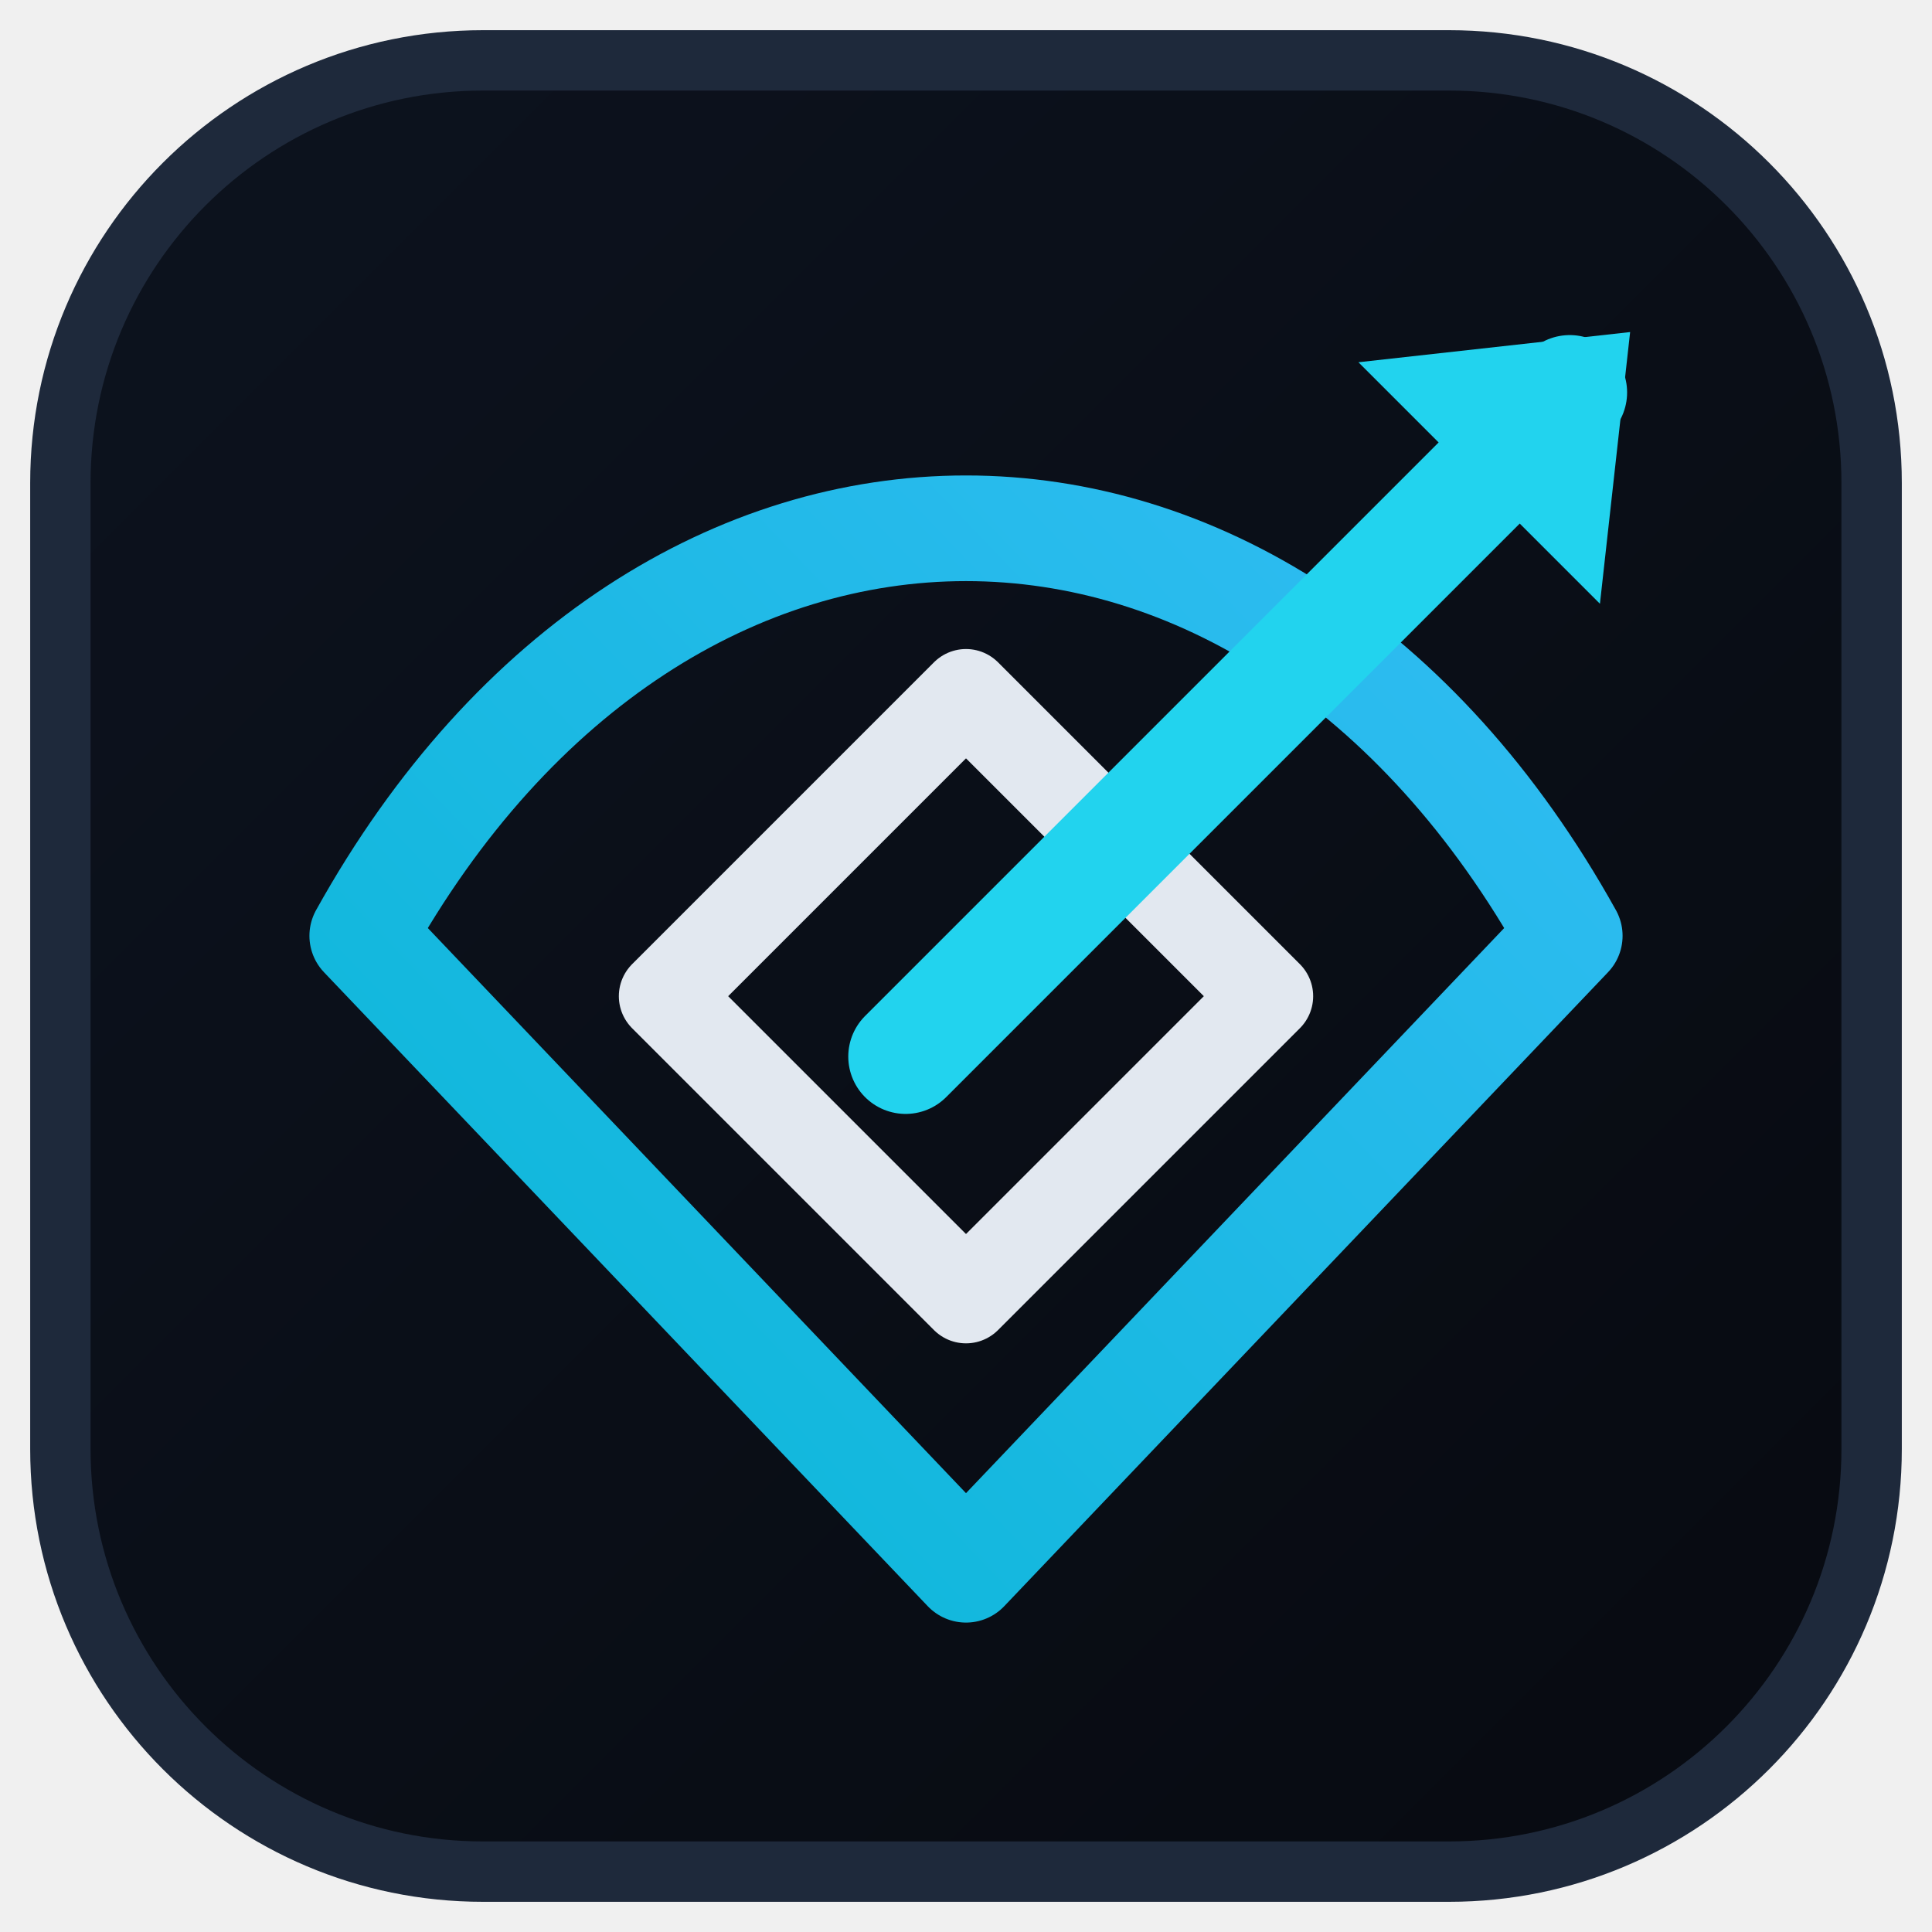
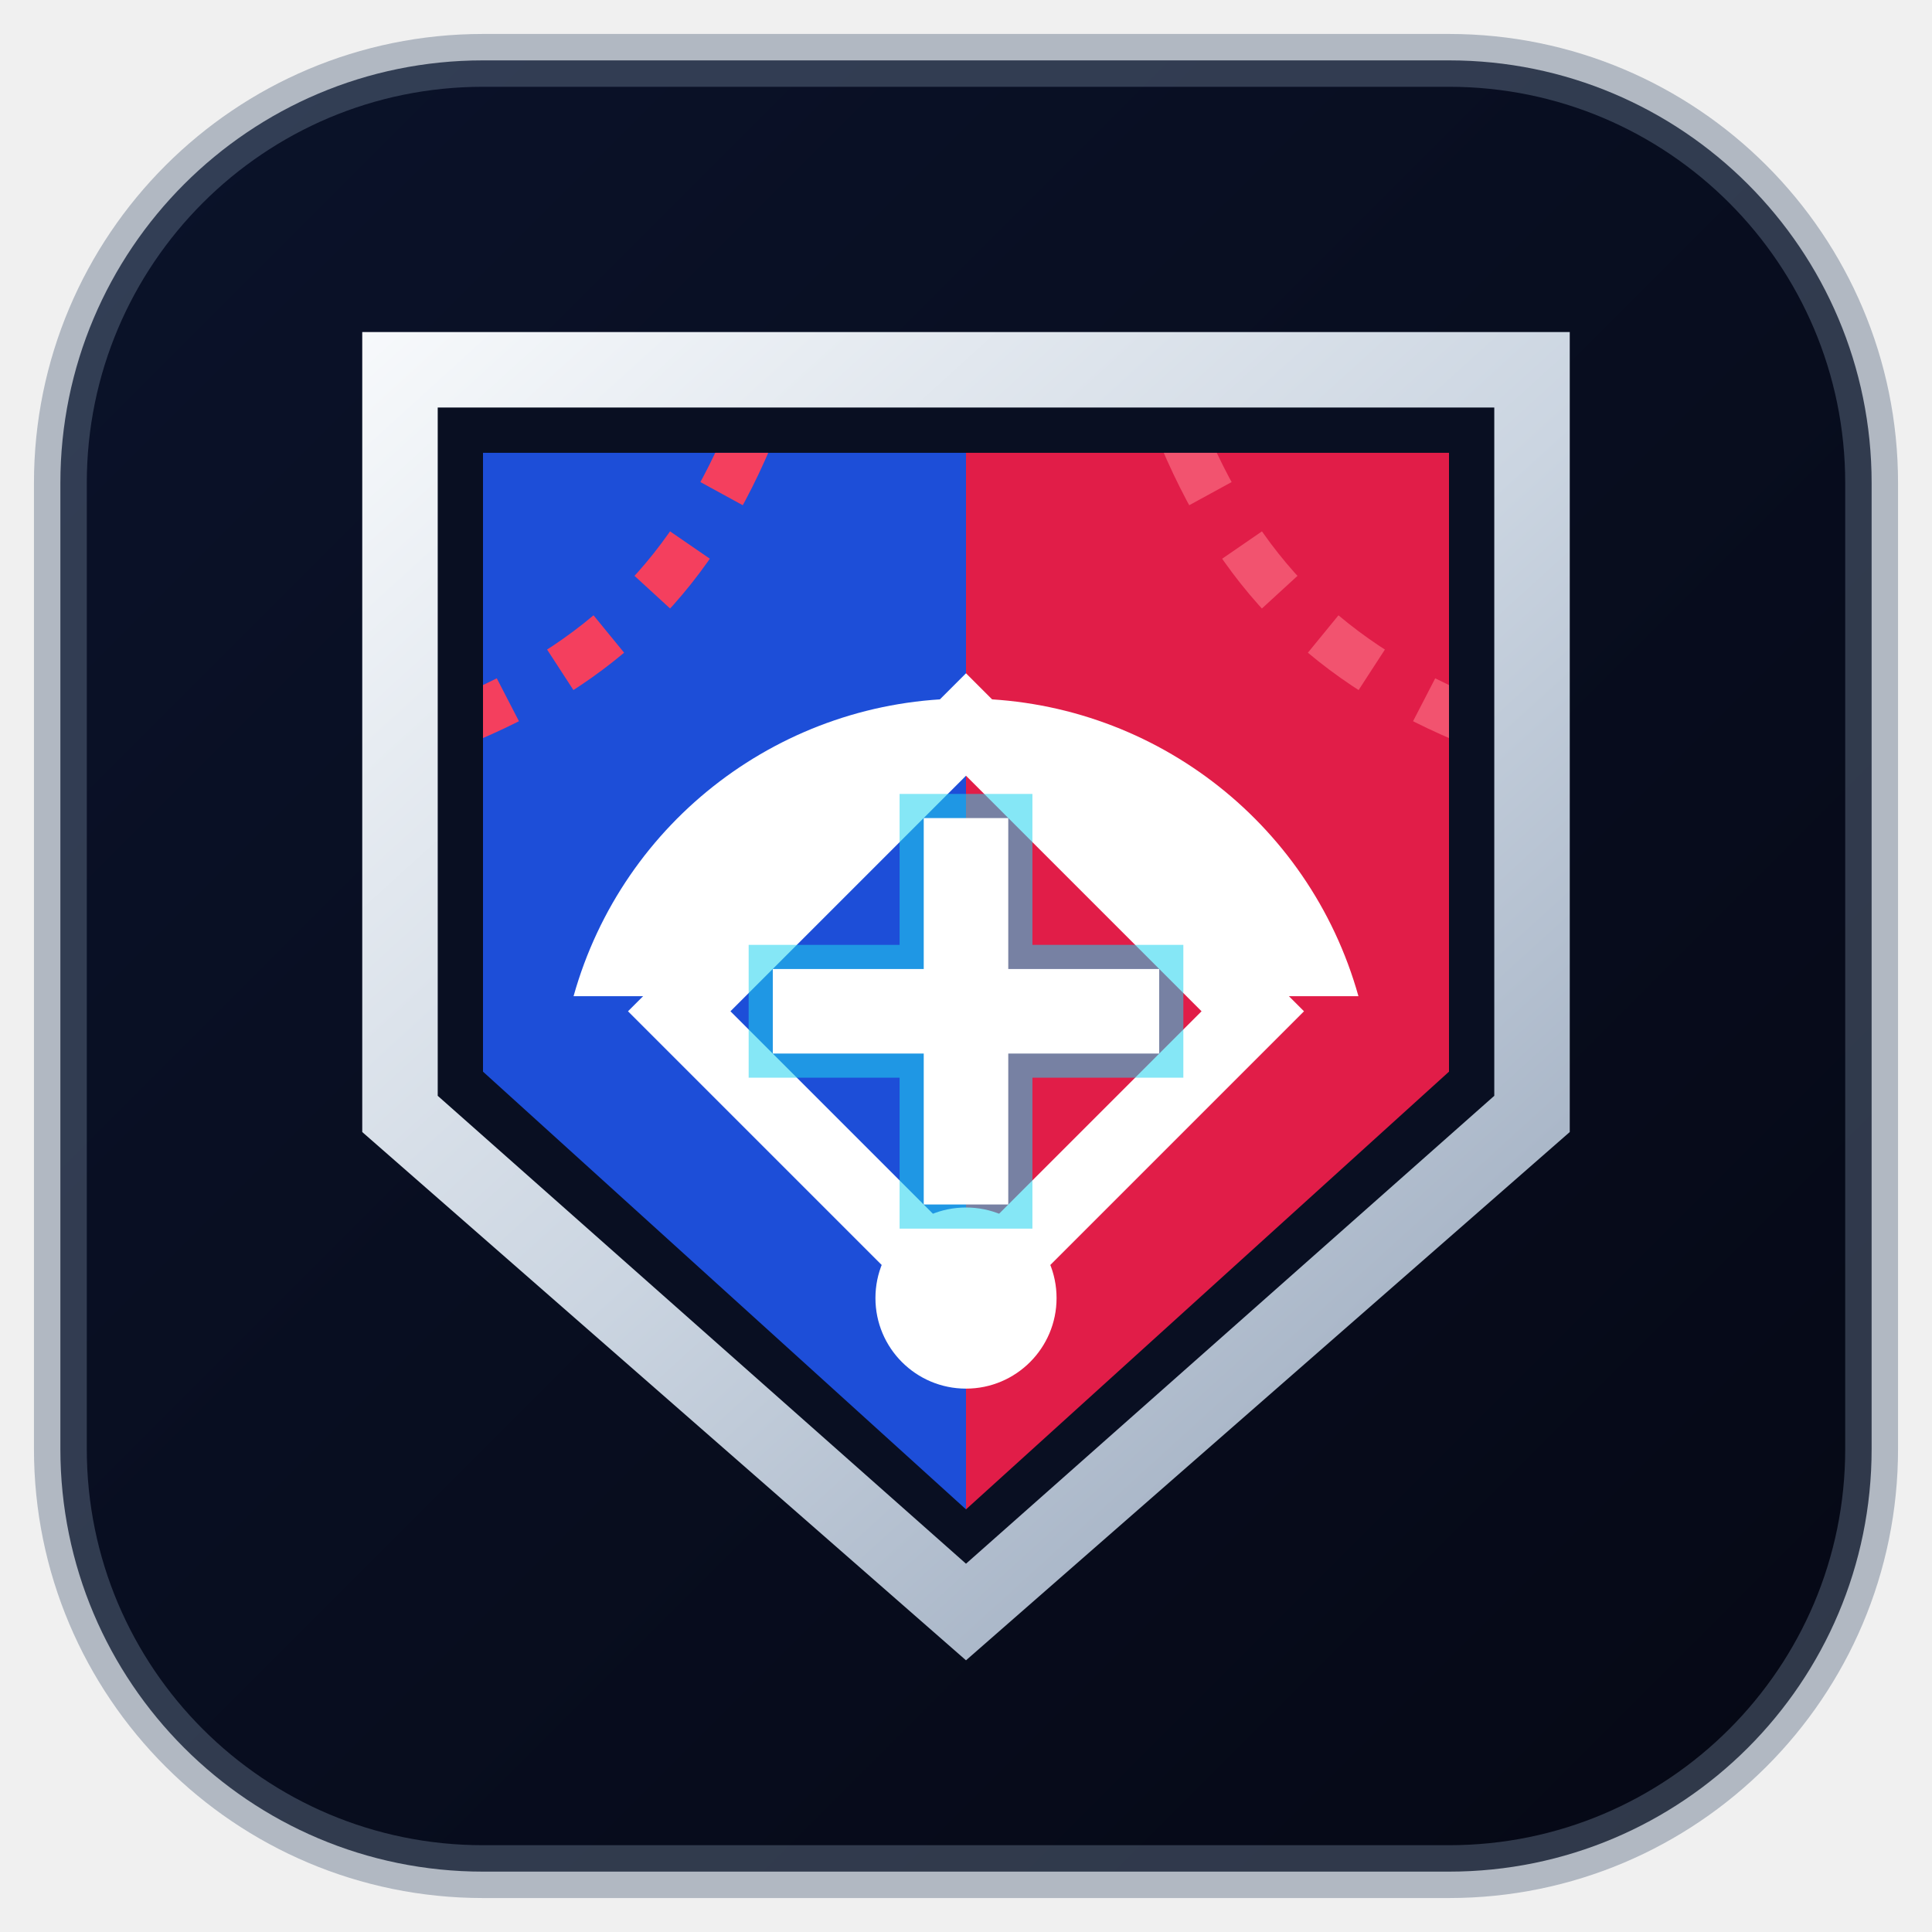
<svg xmlns="http://www.w3.org/2000/svg" viewBox="0 0 64 64" fill="none">
  <defs>
-     <linearGradient id="bgGrad" x1="0" y1="0" x2="64" y2="64" gradientUnits="userSpaceOnUse">
-       <stop offset="0%" stop-color="#0D131F" />
-       <stop offset="100%" stop-color="#070A10" />
+     <linearGradient id="bnBg" x1="0" y1="0" x2="64" y2="64" gradientUnits="userSpaceOnUse">
+       <stop offset="0%" stop-color="#0B132B" />
+       <stop offset="100%" stop-color="#050814" />
    </linearGradient>
-     <linearGradient id="cyanGrad" x1="8" y1="54" x2="56" y2="8" gradientUnits="userSpaceOnUse">
-       <stop offset="0%" stop-color="#06B6D4" />
-       <stop offset="100%" stop-color="#38BDF8" />
+     <linearGradient id="bnSilver" x1="12" y1="10" x2="52" y2="54" gradientUnits="userSpaceOnUse">
+       <stop offset="0%" stop-color="#F8FAFC" />
+       <stop offset="50%" stop-color="#CBD5E1" />
+       <stop offset="100%" stop-color="#94A3B8" />
    </linearGradient>
+     <clipPath id="bnShieldClip">
+       <path d="M16 15 H48 V35.5 L32 50 L16 35.5 Z" />
+     </clipPath>
  </defs>
-   <rect x="2" y="2" width="60" height="60" rx="14" fill="url(#bgGrad)" stroke="#1E293B" stroke-width="2" />
-   <path d="M12 31 C22 13, 42 13, 52 31 L32 52 Z" stroke="url(#cyanGrad)" stroke-width="3.5" stroke-linejoin="round" fill="none" />
-   <path d="M32 23 L42 33 L32 43 L22 33 Z" stroke="#E2E8F0" stroke-width="3" stroke-linejoin="round" fill="none" />
-   <path d="M30 35 L52 13" stroke="#22D3EE" stroke-width="3.8" stroke-linecap="round" />
-   <path d="M45 12 L54 11 L53 20 Z" fill="#22D3EE" />
+   <rect x="2" y="2" width="60" height="60" rx="14" fill="url(#bnBg)" stroke="#64748B" stroke-opacity="0.45" stroke-width="1.75" />
+   <path d="M12 11 H52 V37.5 L32 55 L12 37.5 Z" fill="url(#bnSilver)" />
+   <path d="M14.5 13.5 H49.5 V36.3 L32 51.8 L14.5 36.3 Z" fill="#090F22" />
+   <g clip-path="url(#bnShieldClip)">
+     <rect x="15" y="14" width="17" height="38" fill="#1D4ED8" />
+     <rect x="32" y="14" width="17" height="38" fill="#E11D48" />
+     <path d="M15 24 C20 22, 23 19, 25 14" stroke="#F43F5E" stroke-width="1.6" stroke-dasharray="2 2" />
+     <path d="M49 24 C44 22, 41 19, 39 14" stroke="#FB7185" stroke-opacity="0.65" stroke-width="1.6" stroke-dasharray="2 2" />
+     <path d="M19 33 A13.5 13.5 0 0 1 45 33 L40 33 L32 25 L24 33 Z" fill="#FFFFFF" />
+     <path d="M32 24 L41.5 33.5 L32 43 L22.5 33.5 Z" stroke="#FFFFFF" stroke-width="2.4" fill="none" />
+     <circle cx="32" cy="43" r="3" fill="#FFFFFF" />
+   </g>
+   <path d="M32 28.5 V38.5 M27 33.5 H37" stroke="#22D3EE" stroke-width="4.4" stroke-linecap="square" stroke-opacity="0.55" />
+   <path d="M32 28.5 V38.5 M27 33.5 H37" stroke="#FFFFFF" stroke-width="2.8" stroke-linecap="square" />
</svg>
